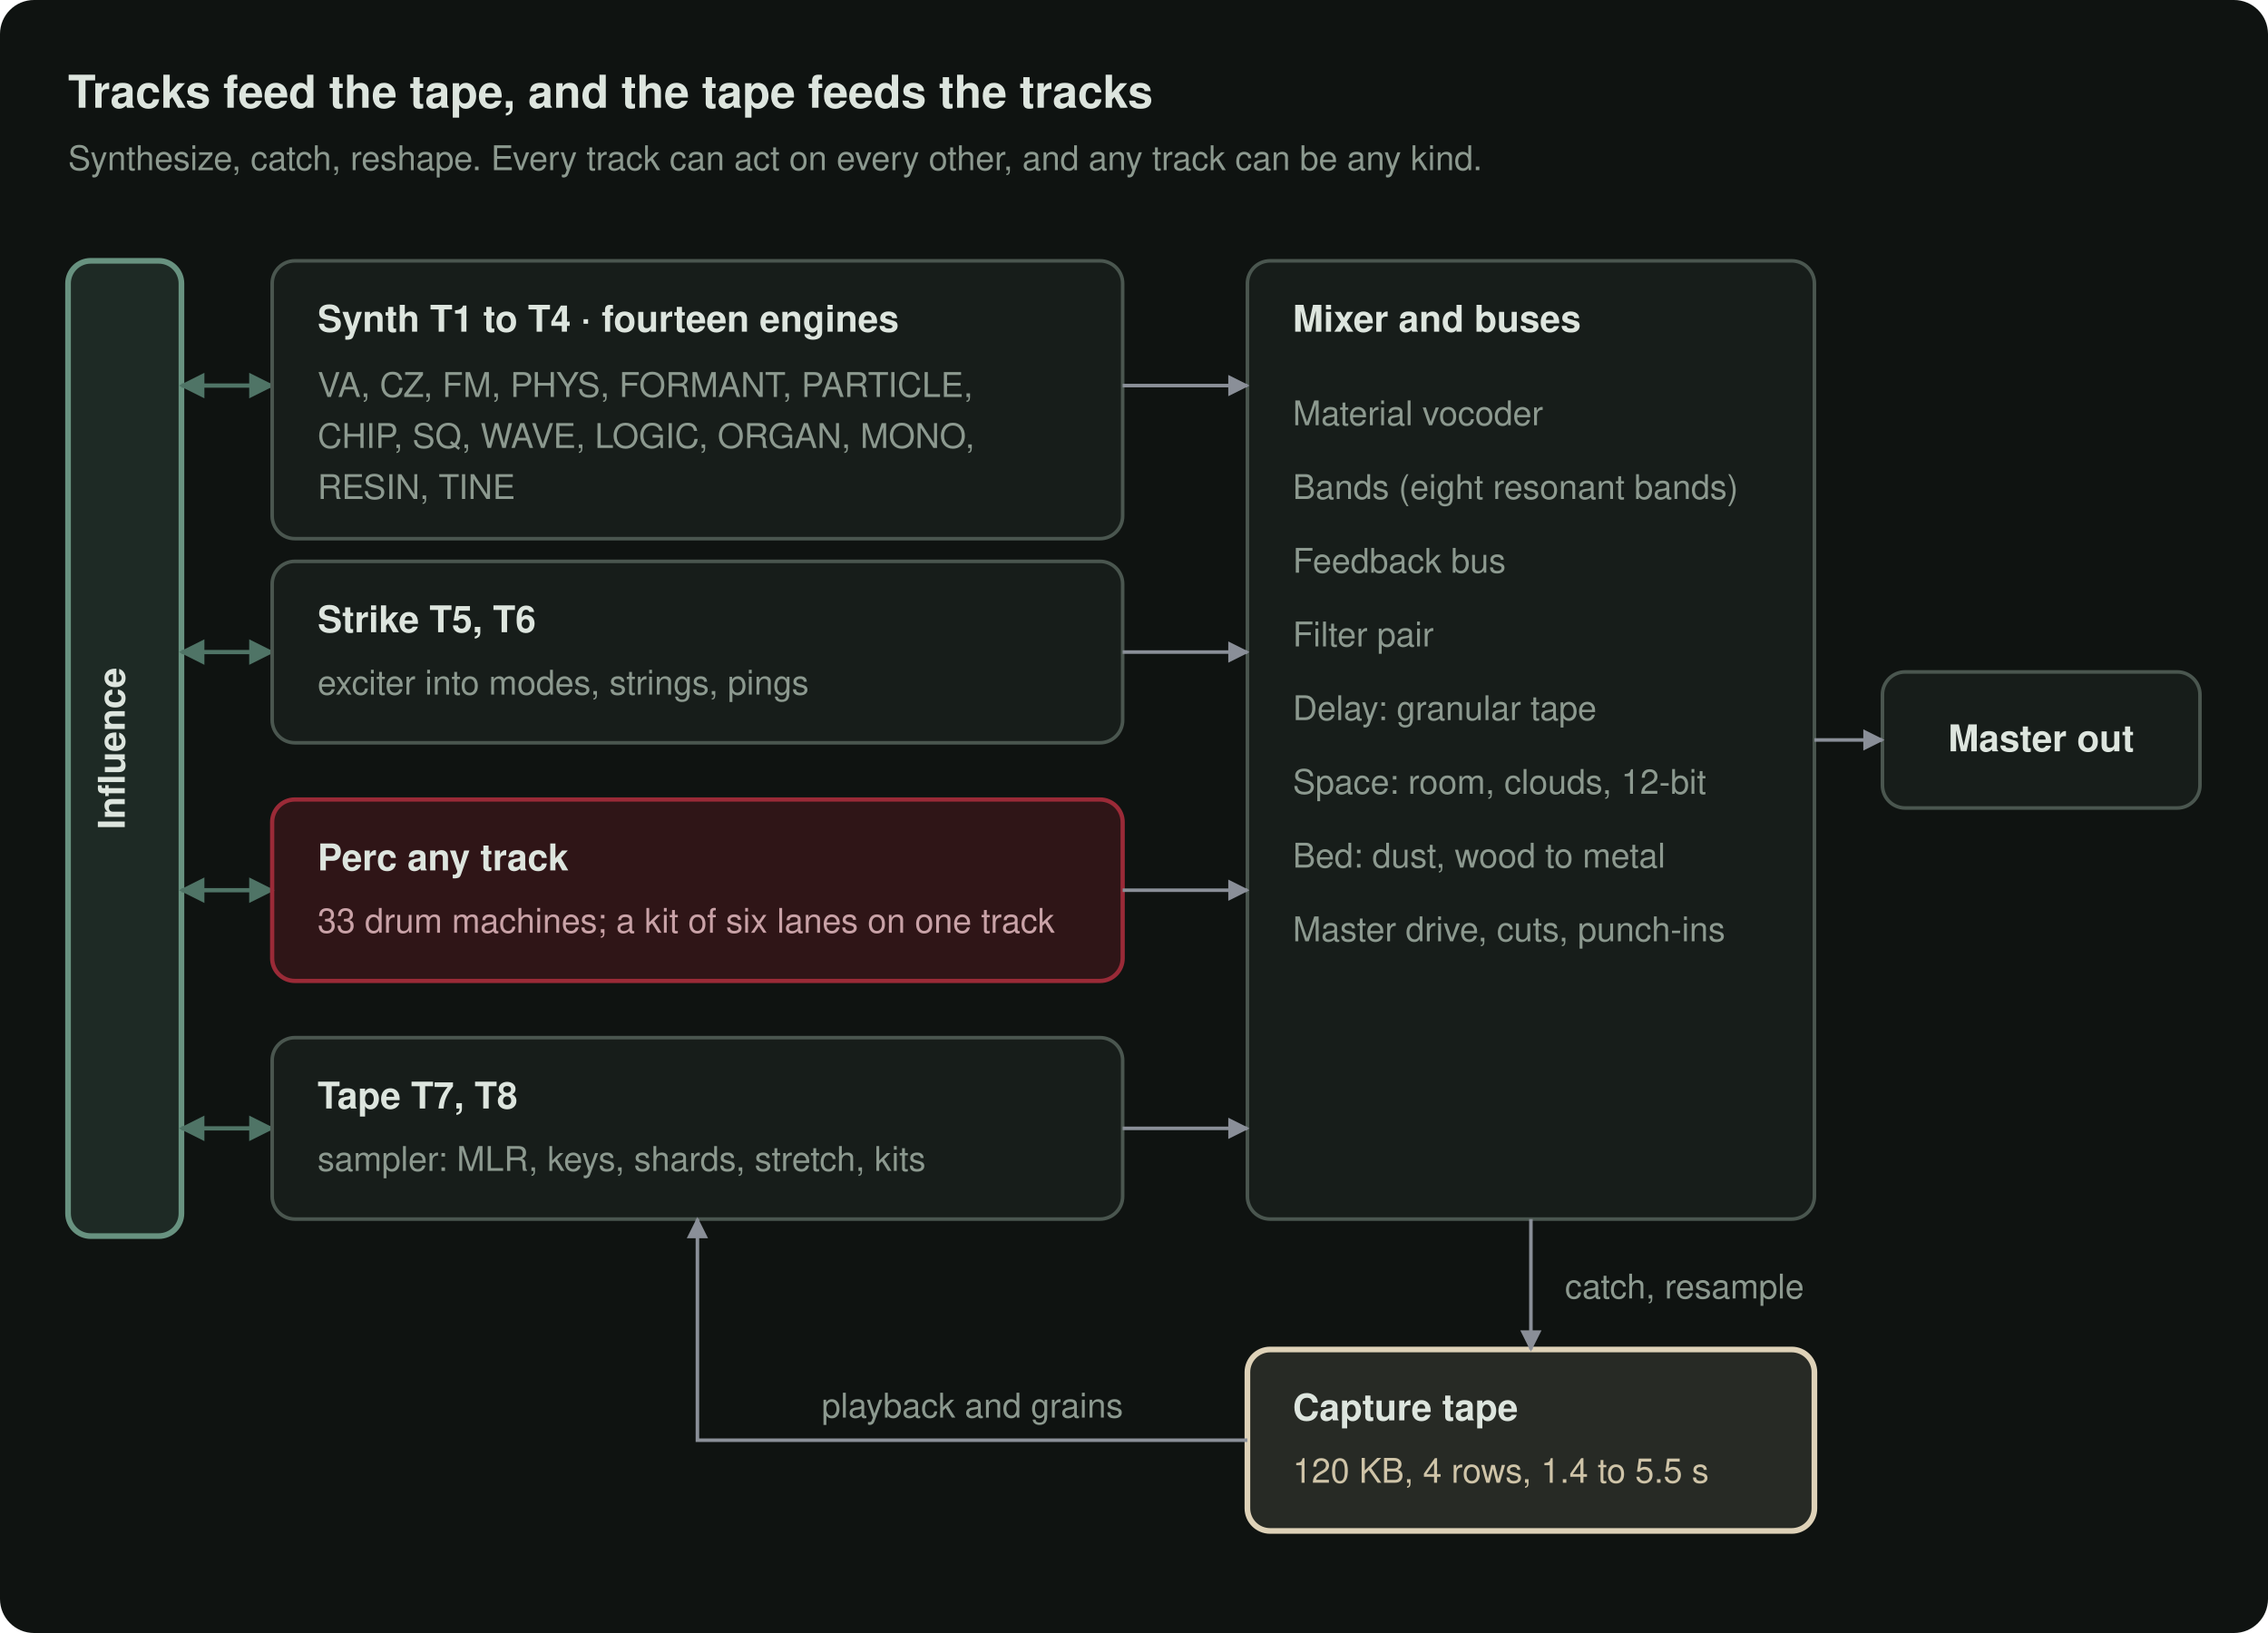
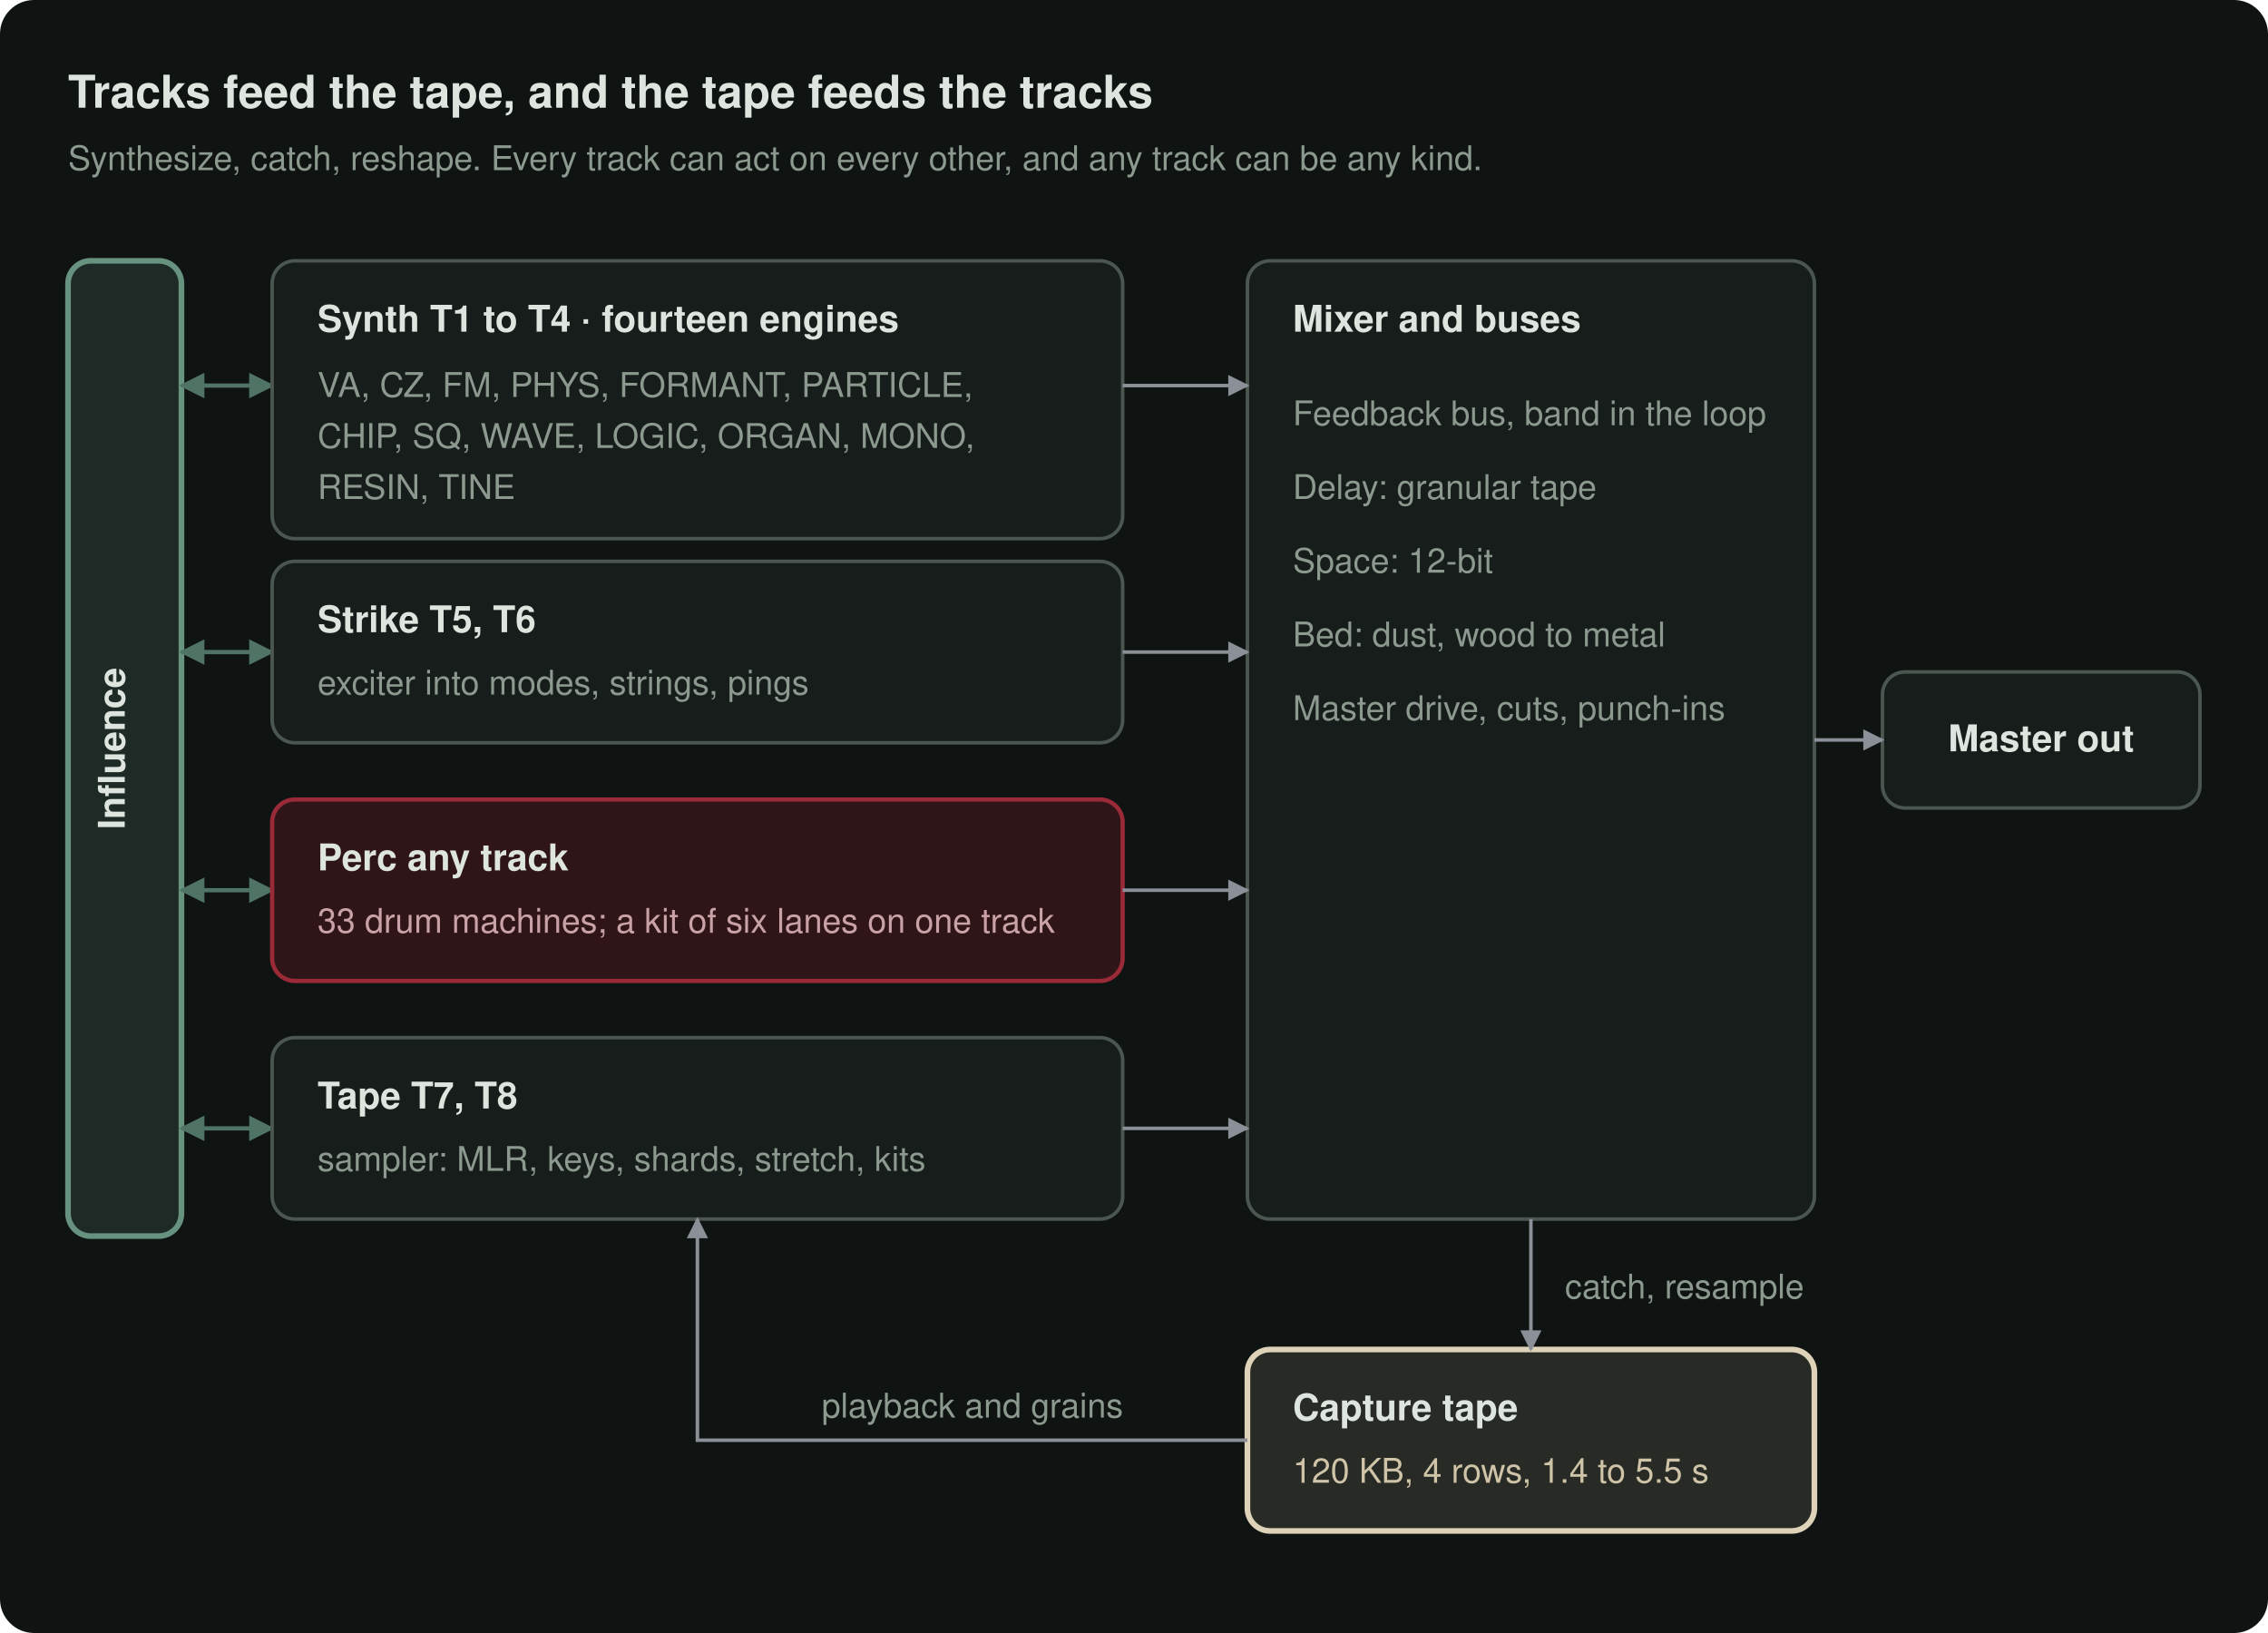
<svg xmlns="http://www.w3.org/2000/svg" viewBox="0 0 800 576" width="800" height="576" font-family="-apple-system, 'Segoe UI', Helvetica, Arial, sans-serif" font-size="13" role="img" aria-label="Tracks feed the tape, and the tape feeds the tracks">
  <defs>
    <marker id="sf-arrow" viewBox="0 0 10 10" refX="9" refY="5" markerWidth="6" markerHeight="6" orient="auto-start-reverse">
      <path d="M0 0L10 5L0 10z" fill="#8a8f98" />
    </marker>
    <marker id="sf-arrow-teal" viewBox="0 0 10 10" refX="9" refY="5" markerWidth="6" markerHeight="6" orient="auto-start-reverse">
      <path d="M0 0L10 5L0 10z" fill="#4f7466" />
    </marker>
  </defs>
  <rect x="0" y="0" width="800" height="576" rx="12" fill="#0f1311" />
  <text x="24" y="38" font-size="16" font-weight="600" fill="#dde5de">Tracks feed the tape, and the tape feeds the tracks</text>
  <text x="24" y="60" font-size="12" fill="#8c998f">Synthesize, catch, reshape. Every track can act on every other, and any track can be any kind.</text>
  <rect x="24" y="92" width="40" height="344" rx="8" fill="#689280" fill-opacity="0.18" stroke="#689280" stroke-width="2" />
  <text x="44" y="264" transform="rotate(-90 44 264)" text-anchor="middle" font-weight="600" fill="#dde5de">Influence</text>
  <g fill="none" stroke="#4f7466" stroke-width="1.5">
    <path d="M64 136H96" marker-end="url(#sf-arrow-teal)" marker-start="url(#sf-arrow-teal)" />
    <path d="M64 230H96" marker-end="url(#sf-arrow-teal)" marker-start="url(#sf-arrow-teal)" />
    <path d="M64 314H96" marker-end="url(#sf-arrow-teal)" marker-start="url(#sf-arrow-teal)" />
    <path d="M64 398H96" marker-end="url(#sf-arrow-teal)" marker-start="url(#sf-arrow-teal)" />
  </g>
  <g fill="#171d1a" stroke="#4a564f" stroke-width="1.25">
    <rect x="96" y="92" width="300" height="98" rx="8" />
    <rect x="96" y="198" width="300" height="64" rx="8" />
    <rect x="96" y="366" width="300" height="64" rx="8" />
  </g>
  <rect x="96" y="282" width="300" height="64" rx="8" fill="#831c29" fill-opacity="0.28" stroke="#9a2a37" stroke-width="1.5" />
  <text x="112" y="117" font-weight="600" fill="#dde5de">Synth  T1 to T4 · fourteen engines</text>
  <text x="112" y="140" font-size="12" fill="#8c998f">VA, CZ, FM, PHYS, FORMANT, PARTICLE,</text>
  <text x="112" y="158" font-size="12" fill="#8c998f">CHIP, SQ, WAVE, LOGIC, ORGAN, MONO,</text>
  <text x="112" y="176" font-size="12" fill="#8c998f">RESIN, TINE</text>
  <text x="112" y="223" font-weight="600" fill="#dde5de">Strike  T5, T6</text>
  <text x="112" y="245" font-size="12" fill="#8c998f">exciter into modes, strings, pings</text>
  <text x="112" y="307" font-weight="600" fill="#dde5de">Perc  any track</text>
  <text x="112" y="329" font-size="12" fill="#c9a2a7">33 drum machines; a kit of six lanes on one track</text>
  <text x="112" y="391" font-weight="600" fill="#dde5de">Tape  T7, T8</text>
  <text x="112" y="413" font-size="12" fill="#8c998f">sampler: MLR, keys, shards, stretch, kits</text>
  <rect x="440" y="92" width="200" height="338" rx="8" fill="#171d1a" stroke="#4a564f" stroke-width="1.25" />
  <text x="456" y="117" font-weight="600" fill="#dde5de">Mixer and buses</text>
-   <text x="456" y="150" font-size="12" fill="#8c998f">Material vocoder</text>
-   <text x="456" y="176" font-size="12" fill="#8c998f">Bands (eight resonant bands)</text>
-   <text x="456" y="202" font-size="12" fill="#8c998f">Feedback bus</text>
-   <text x="456" y="228" font-size="12" fill="#8c998f">Filter pair</text>
-   <text x="456" y="254" font-size="12" fill="#8c998f">Delay: granular tape</text>
-   <text x="456" y="280" font-size="12" fill="#8c998f">Space: room, clouds, 12-bit</text>
-   <text x="456" y="306" font-size="12" fill="#8c998f">Bed: dust, wood to metal</text>
-   <text x="456" y="332" font-size="12" fill="#8c998f">Master drive, cuts, punch-ins</text>
+   <text x="456" y="150" font-size="12" fill="#8c998f">Feedback bus, band in the loop</text>
+   <text x="456" y="176" font-size="12" fill="#8c998f">Delay: granular tape</text>
+   <text x="456" y="202" font-size="12" fill="#8c998f">Space: 12-bit</text>
+   <text x="456" y="228" font-size="12" fill="#8c998f">Bed: dust, wood to metal</text>
+   <text x="456" y="254" font-size="12" fill="#8c998f">Master drive, cuts, punch-ins</text>
  <rect x="664" y="237" width="112" height="48" rx="8" fill="#171d1a" stroke="#4a564f" stroke-width="1.25" />
  <text x="720" y="265" text-anchor="middle" font-weight="600" fill="#dde5de">Master out</text>
  <rect x="440" y="476" width="200" height="64" rx="8" fill="#ded2b8" fill-opacity="0.12" stroke="#ded2b8" stroke-width="2" />
  <text x="456" y="501" font-weight="600" fill="#dde5de">Capture tape</text>
  <text x="456" y="523" font-size="12" fill="#cfc4a8">120 KB, 4 rows, 1.4 to 5.5 s</text>
  <g fill="none" stroke="#8a8f98" stroke-width="1.25">
    <path d="M396 136H440" marker-end="url(#sf-arrow)" />
    <path d="M396 230H440" marker-end="url(#sf-arrow)" />
    <path d="M396 314H440" marker-end="url(#sf-arrow)" />
    <path d="M396 398H440" marker-end="url(#sf-arrow)" />
    <path d="M640 261H664" marker-end="url(#sf-arrow)" />
    <path d="M540 430V476" marker-end="url(#sf-arrow)" />
    <path d="M440 508H246V430" marker-end="url(#sf-arrow)" />
  </g>
  <text x="552" y="458" font-size="12" fill="#8c998f">catch, resample</text>
  <text x="343" y="500" text-anchor="middle" font-size="12" fill="#8c998f">playback and grains</text>
</svg>
